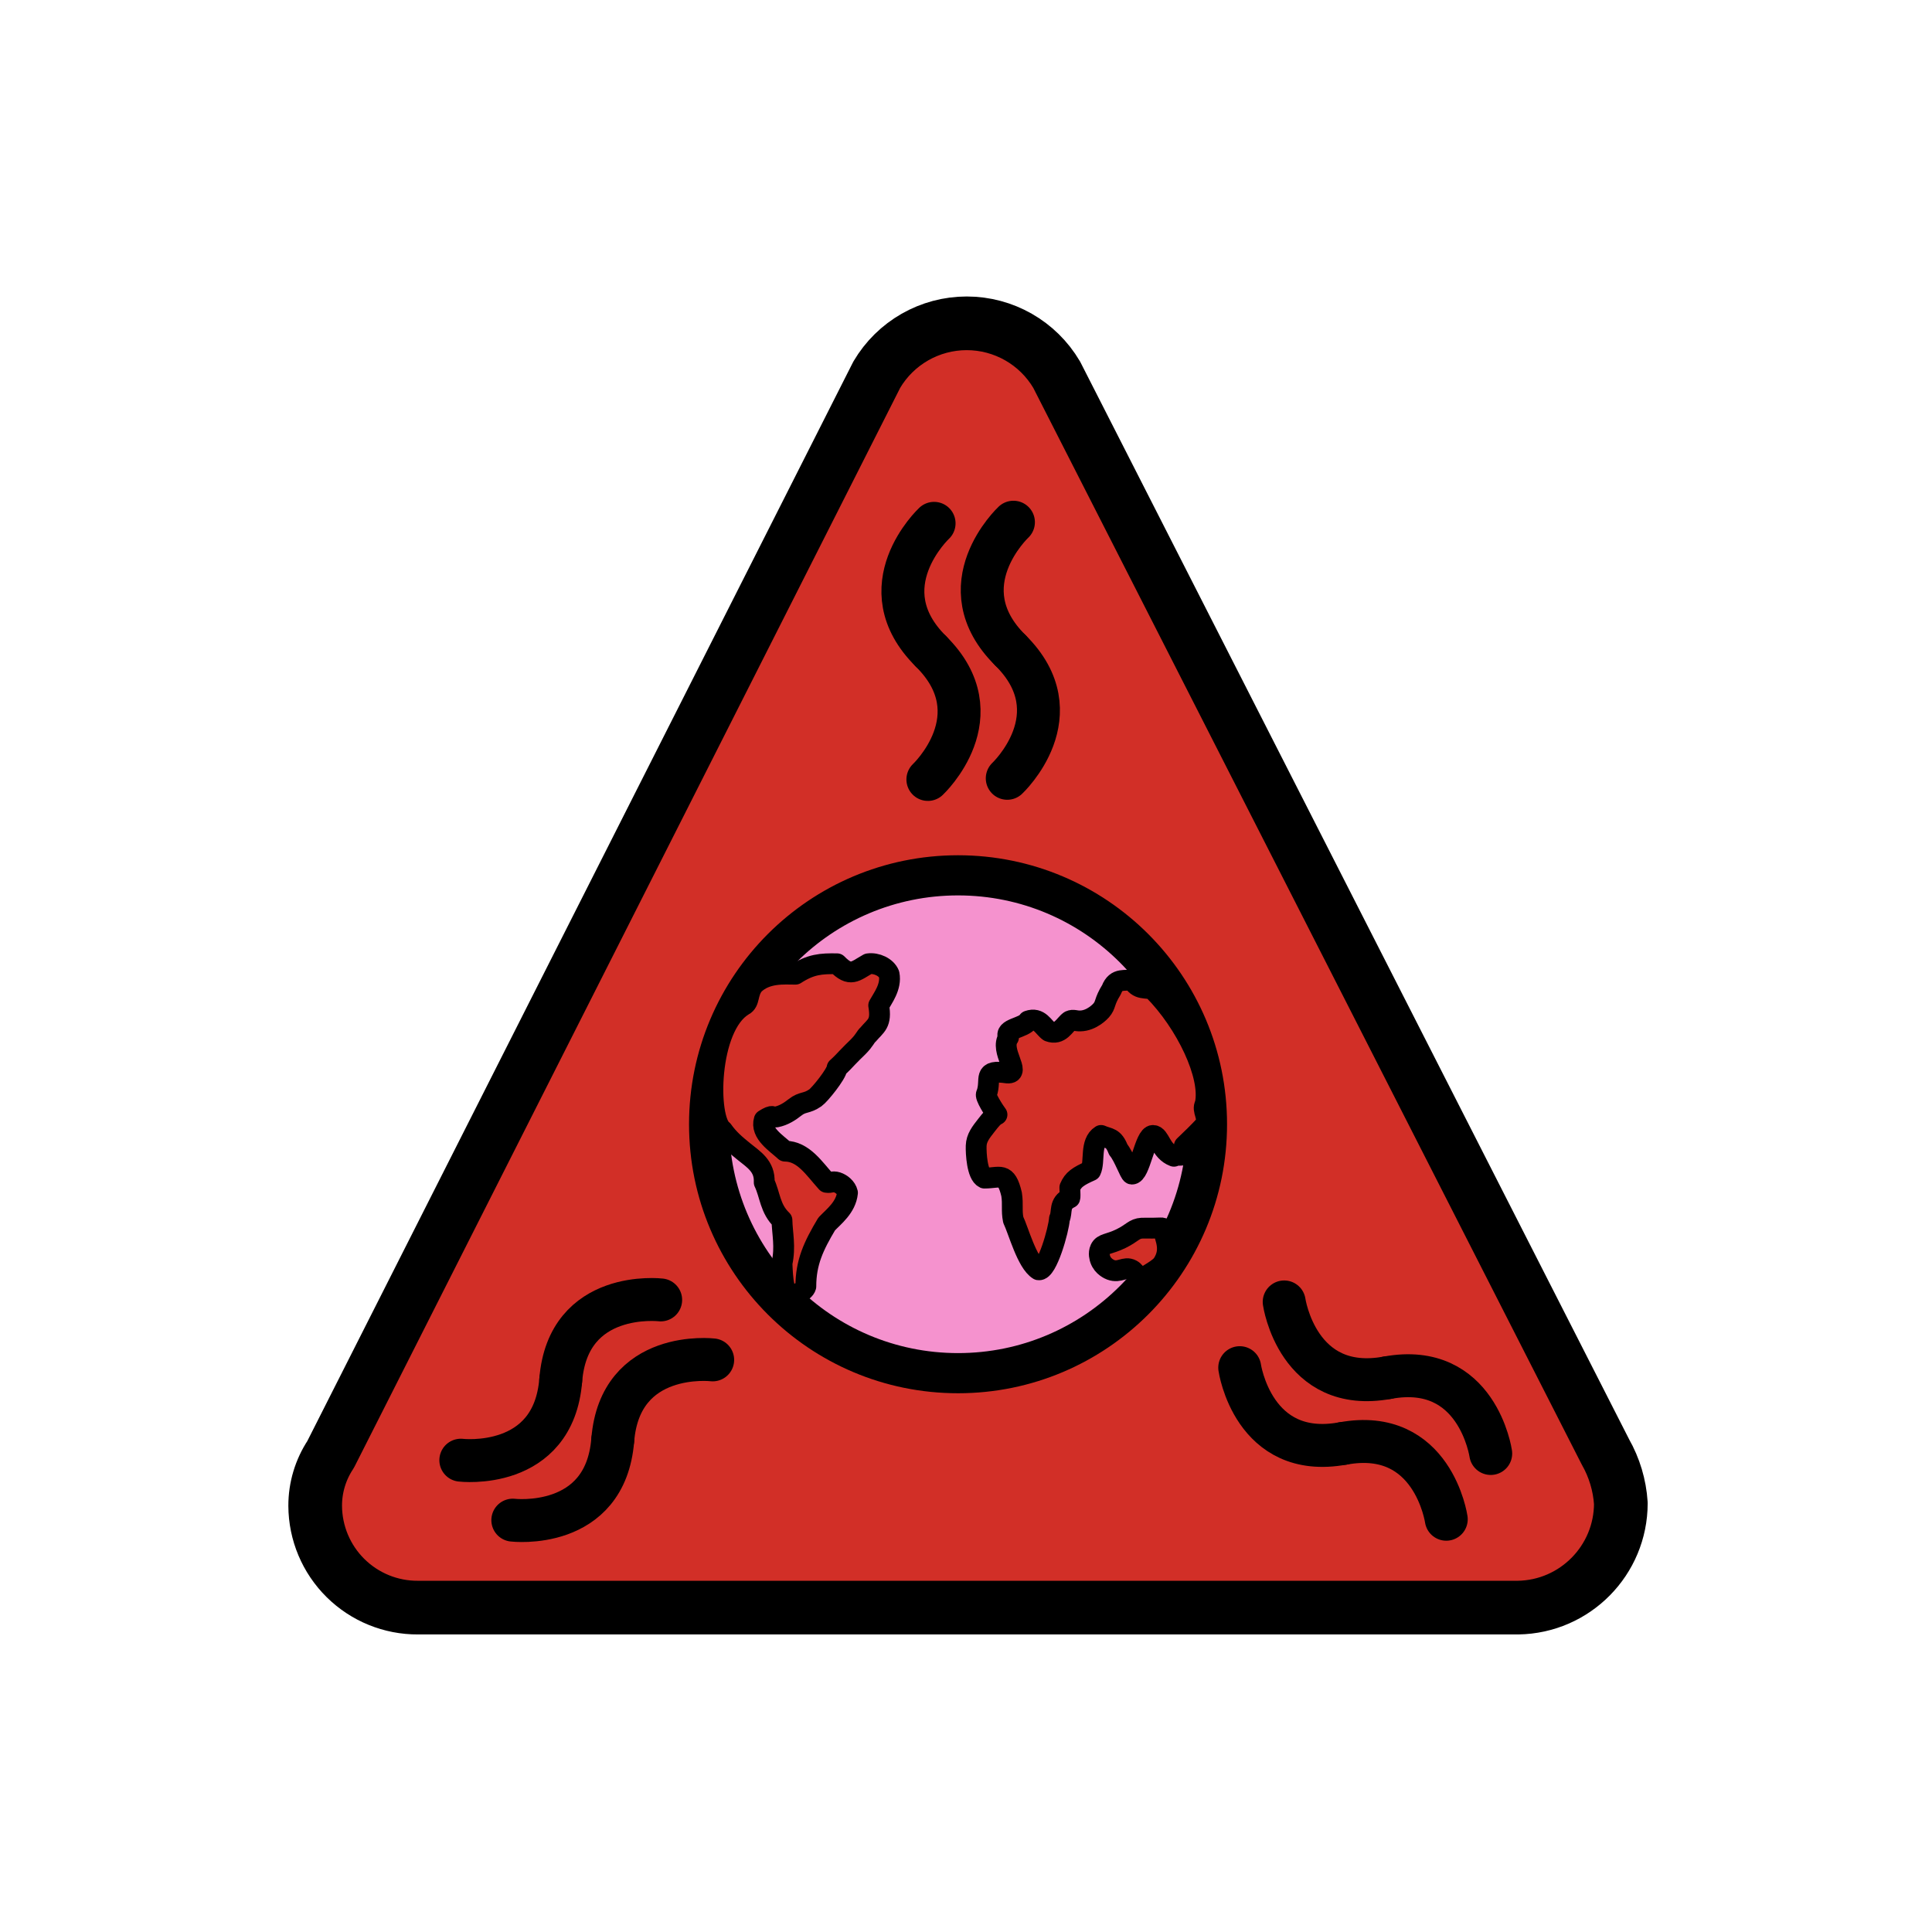
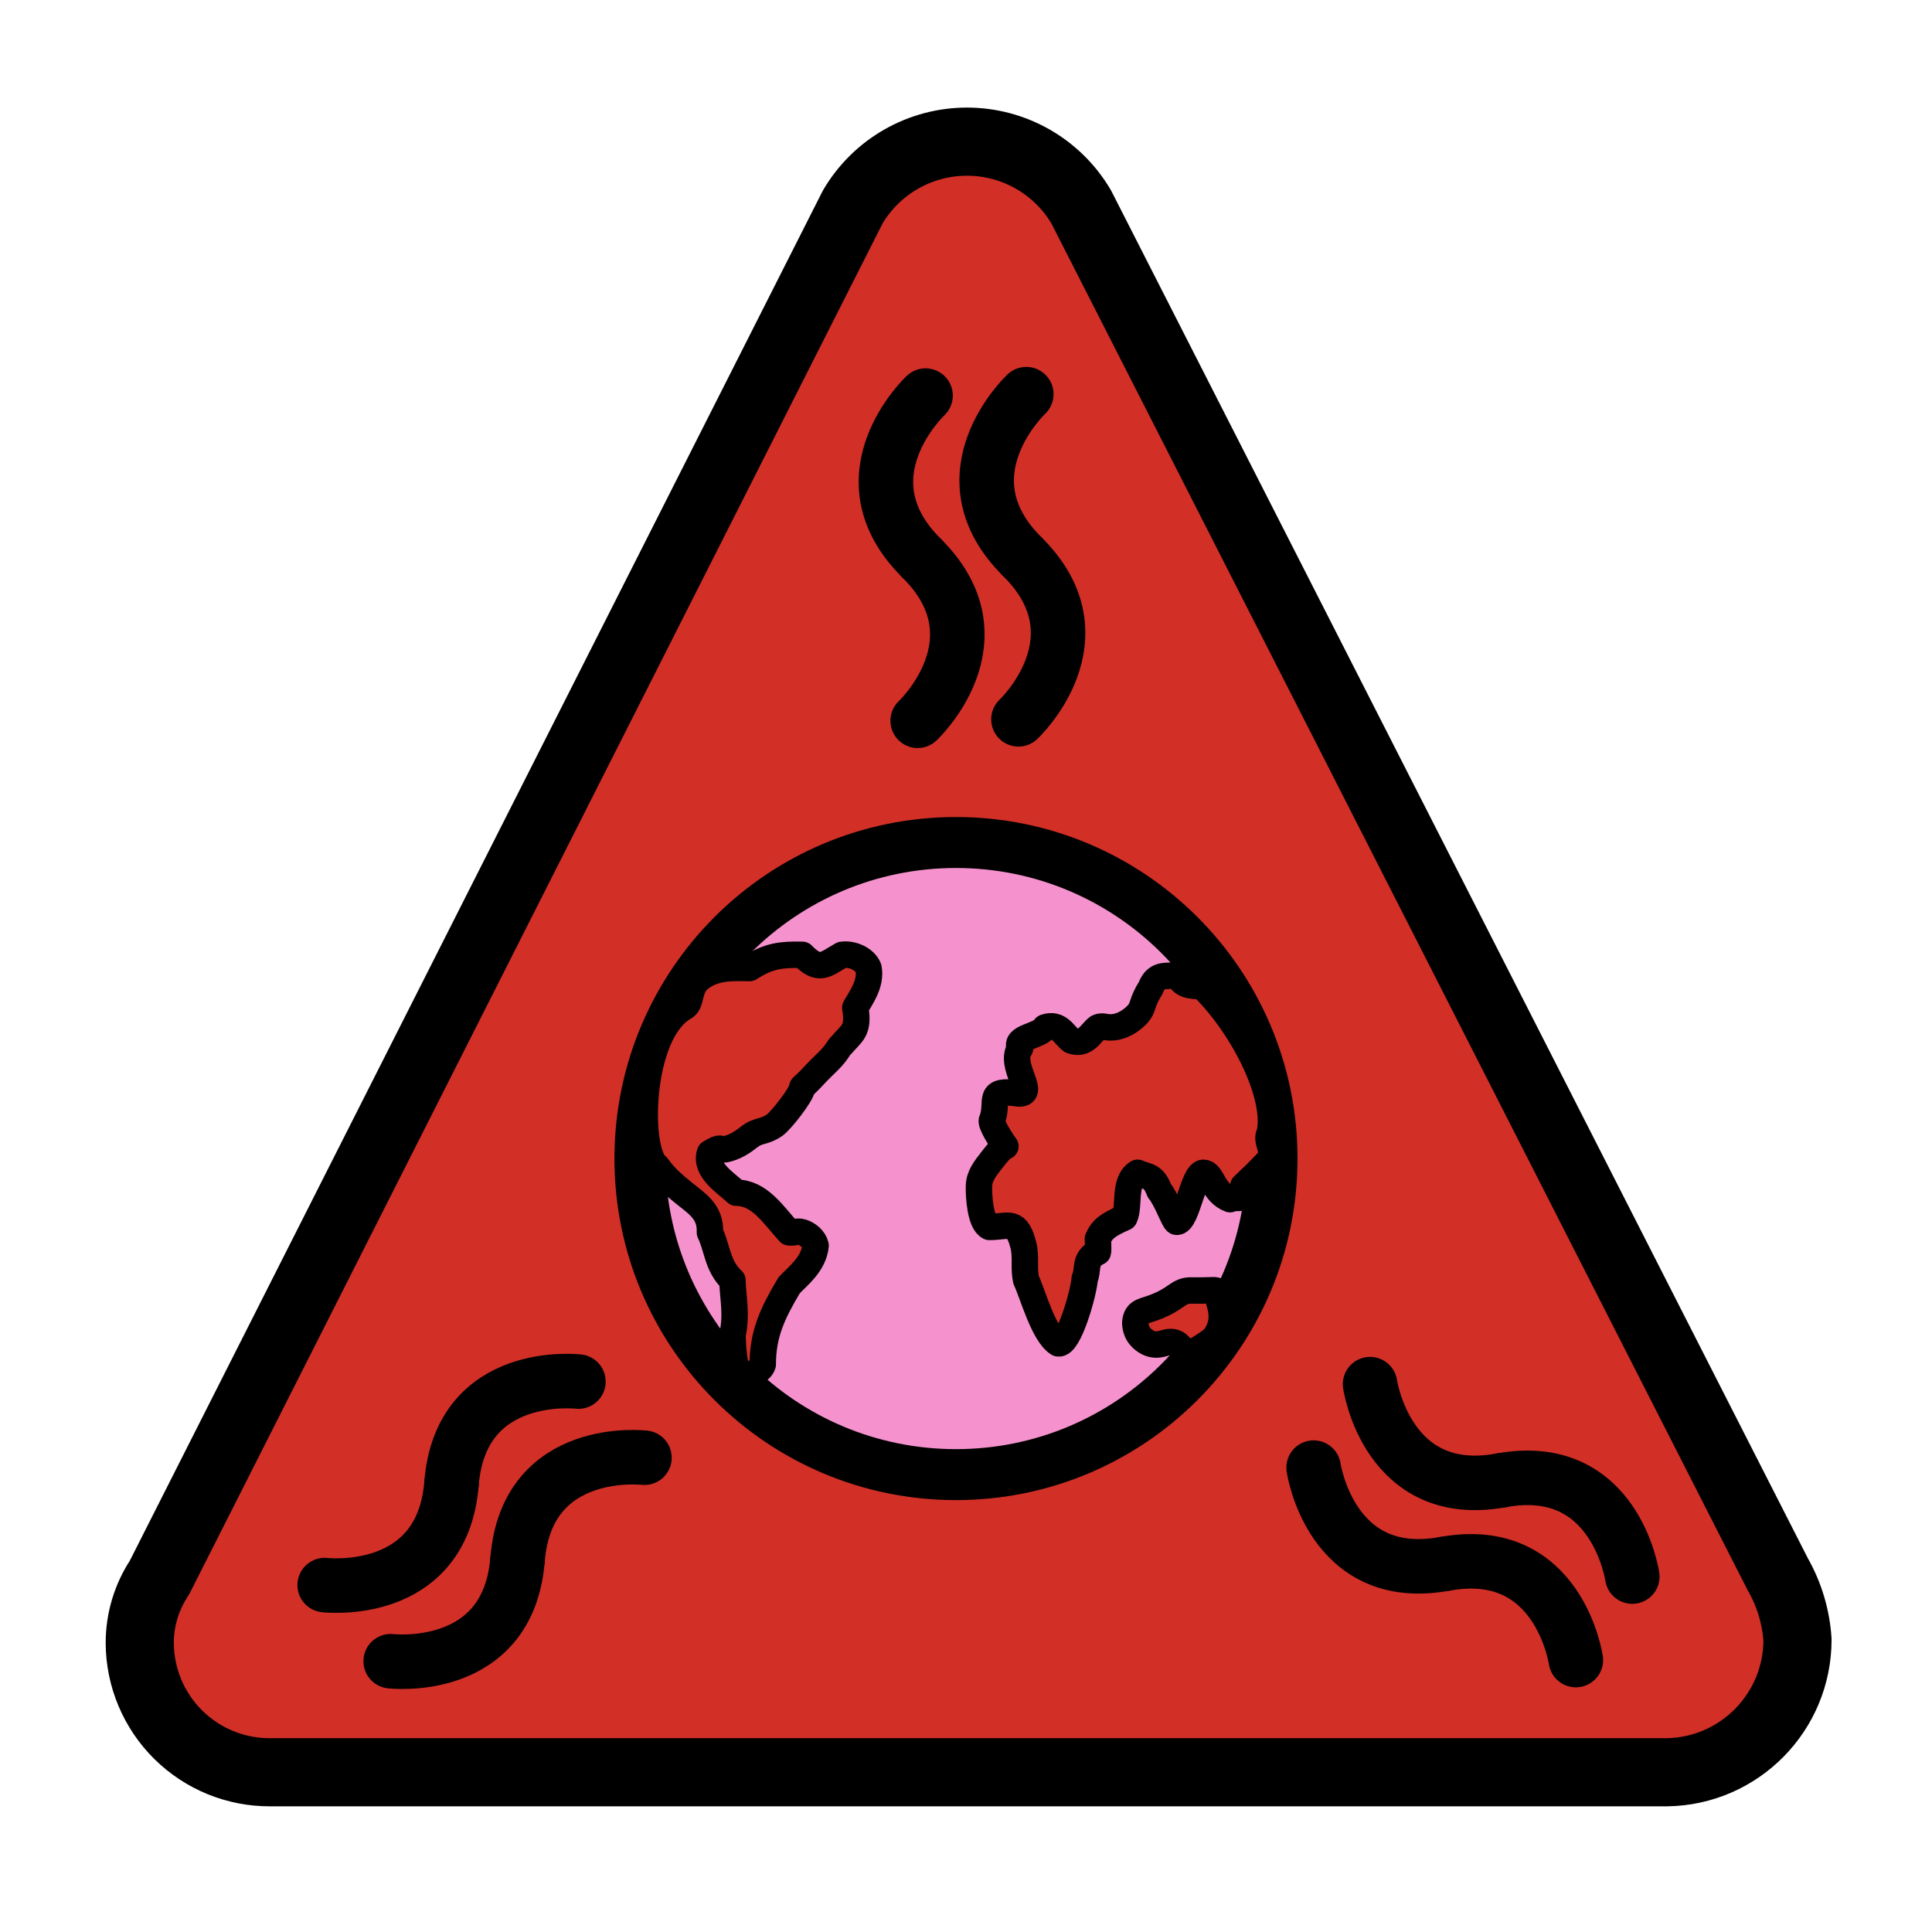
<svg xmlns="http://www.w3.org/2000/svg" version="1.1" viewBox="0 0 72 72" id="emoji">
  <defs id="defs23" />
  <g id="color">
-     <path fill="#fcea2b" d="M32.674,13.965a3.892,3.892,0,0,1,6.706,0l20.449,40.142a4.462,4.462,0,0,1,.575,1.916,3.891,3.891,0,0,1-3.832,3.888H15.578a3.809,3.809,0,0,1-3.832-3.792,3.454,3.454,0,0,1,.575-1.916l20.353-40.238" id="path2" style="fill:#d22f27;fill-opacity:1" />
+     <path fill="#fcea2b" d="m 31.78,7.711 a 4.942,4.942 0 0 1 8.515,0 L 66.258,58.678 a 5.665,5.665 0 0 1 0.73,2.433 4.941,4.941 0 0 1 -4.866,4.936 H 10.074 a 4.836,4.836 0 0 1 -4.866,-4.814 4.386,4.386 0 0 1 0.73,-2.433 L 31.78,7.711" id="path2" style="fill:#d22f27;fill-opacity:1;stroke-width:1.27" />
    <g id="g991" transform="matrix(0.8186233,0,0,0.8186233,6.07403,5.49099)">
-       <circle style="fill:#f592ce;fill-opacity:1;fill-rule:evenodd;stroke:#000000;stroke-width:1.828;stroke-miterlimit:4;stroke-dasharray:none;stroke-opacity:1" id="path850" cx="36.194" cy="44.473" r="11.332" />
+       <circle style="fill:#f592ce;fill-opacity:1;fill-rule:evenodd;stroke:#000000;stroke-width:2.32;stroke-miterlimit:4;stroke-dasharray:none;stroke-opacity:1" id="path850" cx="36.1" cy="46.035" r="14.388" />
      <g id="g935" transform="translate(51.98932,41.90632)" style="fill:#d22f27;fill-opacity:1">
        <g id="g972" transform="matrix(0.4738451,0,0,0.4738451,-5.00142,6.623657)" style="fill:#d22f27;fill-opacity:1">
-           <path fill="none" stroke="#000000" stroke-linecap="round" stroke-linejoin="round" stroke-miterlimit="10" stroke-width="2" d="m -34.401,-13.978 c -0.042,0.583 -1.667,2.586 -2.083,2.875 -0.868,0.603 -1.207,0.327 -1.964,0.922 -0.479,0.377 -1.079,0.781 -1.812,0.922 -0.406,0.078 -0.227,-0.306 -1.141,0.281 -0.396,1.288 1.204,2.248 2,3 1.774,0.016 2.791,1.662 4,3 0.405,0.068 0.551,-0.144 1,0 0.411,0.132 0.883,0.501 1,1 -0.142,1.405 -1.335,2.299 -2,3 -1.262,2.117 -2,3.689 -2,6 -0.131,0.497 -1.14,0.932 -1.521,0.875 -0.75,-0.113 -0.736,-2.703 -0.771,-3.104 0.351,-1.574 0.024,-2.874 -0.003,-4.141 -1.16,-1.098 -1.135,-2.447 -1.706,-3.63 0.077,-1.581 -1.038,-2.211 -2,-3 -0.735,-0.601 -1.387,-1.134 -2,-2 -1.512,-1.044 -1.403,-9.973 2,-12 0.647,-0.324 0.338,-1.181 1,-2 1.202,-1.187 2.961,-1 4,-1 1.474,-0.958 2.459,-1.029 4,-1 1.289,1.323 1.717,0.725 3,0 0.789,-0.111 1.727,0.321 2,1 0.241,1.208 -0.624,2.311 -1,3 0.3,1.769 -0.277,1.913 -1.031,2.812 -0.243,0.2 -0.302,0.521 -0.969,1.188 -0.333,0.333 -0.679,0.654 -1,1 -0.731,0.788 -0.847,0.847 -1,1" id="path16" style="fill:#d22f27;fill-opacity:1" />
-           <path fill="none" stroke="#000000" stroke-linecap="round" stroke-linejoin="round" stroke-miterlimit="10" stroke-width="2" d="m -19.037,-9.487 c -0.233,-0.296 -1.228,-1.826 -1,-2 0.52,-1.449 -0.5,-2.356 2,-2 1.386,0.09 -0.787,-2.173 0.108,-3.42 -0.468,-0.864 1.491,-0.895 1.892,-1.58 1.093,-0.384 1.457,0.624 2,1 1.089,0.397 1.474,-0.635 2,-1 0.343,-0.154 0.513,0.011 1,0 1.117,-0.024 1.939,-0.931 2,-1 0.503,-0.571 0.248,-0.799 1,-2 0.464,-1.23 1.333,-0.751 2,-1 0.521,1.124 1.368,0.7 2,1 3.179,3.201 5.603,8.298 5,11 -0.345,0.613 0.386,1.185 0,2 -0.661,0.724 -1.377,1.404 -2,2 0.648,1.311 -0.714,0.714 -1,1 -1.29,-0.484 -1.342,-1.97 -2,-2 -0.789,-0.036 -1.269,3.789 -2.048,3.711 -0.175,-0.018 -0.751,-1.695 -1.301,-2.35 -0.463,-1.205 -0.892,-1.024 -1.651,-1.361 -1.084,0.679 -0.574,2.511 -0.991,3.384 -1.229,0.546 -1.693,0.863 -2.009,1.616 0.021,0.614 0.03,0.922 0,1 -1.099,0.524 -0.686,1.349 -1,2 -0.06,1.034 -1.19,5.057 -2,4.909 -1.119,-0.677 -1.946,-3.788 -2.436,-4.8 -0.185,-0.915 -0.008,-1.465 -0.161,-2.454 -0.523,-2.208 -1.097,-1.557 -2.612,-1.557 -0.703,-0.324 -0.814,-2.387 -0.791,-3.097 0.025,-0.759 0.444,-1.293 1,-2 0.436,-0.554 0.653,-0.832 1,-1" id="path18" style="fill:#d22f27;fill-opacity:1" />
-           <path fill="none" stroke="#000000" stroke-linecap="round" stroke-linejoin="round" stroke-miterlimit="10" stroke-width="2" d="m -7.112,2.421 c -1.18,0.579 -1.744,0.453 -2,1 -0.199,0.424 -0.039,0.886 0,1 0.243,0.704 0.925,0.972 1,1 0.864,0.324 1.339,-0.354 2,0 0.504,0.271 0.426,0.771 1,1 -0.097,-0.239 1.41,-0.86 1.944,-1.503 0.957,-1.394 0.296,-2.513 0.056,-3.497 -0.126,-0.043 -0.138,-0.012 -1,0 -0.731,0.01 -0.806,-0.012 -1,0 -0.765,0.046 -0.904,0.462 -2,1 z" id="path20" style="fill:#d22f27;fill-opacity:1" />
+           <path fill="none" stroke="#000000" stroke-linecap="round" stroke-linejoin="round" stroke-miterlimit="10" stroke-width="2.539" d="m -37.734,-12.142 c -0.053,0.741 -2.117,3.283 -2.645,3.65 -1.102,0.766 -1.533,0.415 -2.493,1.17 -0.609,0.479 -1.369,0.991 -2.301,1.17 -0.516,0.099 -0.288,-0.388 -1.448,0.357 -0.502,1.635 1.529,2.854 2.539,3.809 2.253,0.02 3.544,2.11 5.079,3.809 0.515,0.086 0.699,-0.183 1.27,0 0.522,0.168 1.121,0.636 1.27,1.27 -0.18,1.783 -1.695,2.918 -2.539,3.809 -1.602,2.687 -2.539,4.684 -2.539,7.618 -0.166,0.631 -1.447,1.184 -1.931,1.111 -0.952,-0.143 -0.935,-3.432 -0.979,-3.941 0.446,-1.999 0.031,-3.65 -0.003,-5.257 -1.473,-1.395 -1.441,-3.106 -2.166,-4.609 0.098,-2.007 -1.318,-2.808 -2.539,-3.809 -0.933,-0.763 -1.761,-1.44 -2.539,-2.539 -1.92,-1.325 -1.782,-12.663 2.539,-15.236 0.821,-0.411 0.429,-1.499 1.27,-2.539 1.526,-1.508 3.76,-1.27 5.079,-1.27 1.871,-1.216 3.122,-1.307 5.079,-1.27 1.636,1.68 2.18,0.921 3.809,0 1.001,-0.141 2.193,0.408 2.539,1.27 0.307,1.533 -0.792,2.934 -1.27,3.809 0.381,2.246 -0.352,2.428 -1.309,3.571 -0.309,0.254 -0.384,0.661 -1.23,1.508 -0.423,0.423 -0.863,0.831 -1.27,1.27 -0.928,1 -1.076,1.076 -1.27,1.27" id="path16" style="fill:#d22f27;fill-opacity:1" />
+           <path fill="none" stroke="#000000" stroke-linecap="round" stroke-linejoin="round" stroke-miterlimit="10" stroke-width="2.539" d="m -18.227,-6.441 c -0.295,-0.376 -1.559,-2.318 -1.27,-2.539 0.66,-1.84 -0.635,-2.991 2.539,-2.539 1.76,0.114 -1,-2.759 0.138,-4.342 -0.594,-1.097 1.894,-1.136 2.402,-2.006 1.388,-0.487 1.849,0.792 2.539,1.27 1.382,0.505 1.872,-0.806 2.539,-1.27 0.435,-0.196 0.651,0.013 1.27,0 1.419,-0.031 2.462,-1.182 2.539,-1.27 0.639,-0.725 0.315,-1.015 1.27,-2.539 0.59,-1.562 1.692,-0.954 2.539,-1.27 0.662,1.427 1.738,0.888 2.539,1.27 4.036,4.065 7.113,10.536 6.348,13.966 -0.438,0.779 0.49,1.504 0,2.539 -0.839,0.919 -1.748,1.782 -2.539,2.539 0.823,1.664 -0.907,0.907 -1.27,1.27 -1.638,-0.614 -1.704,-2.501 -2.539,-2.539 -1.002,-0.045 -1.612,4.811 -2.6,4.712 -0.222,-0.022 -0.953,-2.152 -1.652,-2.983 -0.587,-1.53 -1.132,-1.3 -2.096,-1.729 -1.376,0.862 -0.728,3.188 -1.258,4.297 -1.56,0.693 -2.15,1.096 -2.551,2.052 0.026,0.779 0.039,1.171 0,1.27 -1.395,0.666 -0.871,1.713 -1.27,2.539 -0.076,1.313 -1.511,6.421 -2.539,6.233 -1.421,-0.86 -2.471,-4.809 -3.093,-6.095 -0.234,-1.162 -0.01,-1.859 -0.205,-3.116 -0.664,-2.803 -1.393,-1.977 -3.317,-1.977 -0.892,-0.411 -1.033,-3.03 -1.004,-3.933 0.031,-0.964 0.564,-1.641 1.27,-2.539 0.553,-0.704 0.83,-1.056 1.27,-1.27" id="path18" style="fill:#d22f27;fill-opacity:1" />
+           <path fill="none" stroke="#000000" stroke-linecap="round" stroke-linejoin="round" stroke-miterlimit="10" stroke-width="2.539" d="m -3.087,8.679 c -1.498,0.736 -2.214,0.575 -2.539,1.27 -0.252,0.539 -0.05,1.125 0,1.27 0.308,0.894 1.174,1.234 1.27,1.27 1.097,0.411 1.7,-0.45 2.539,0 0.64,0.343 0.54,0.979 1.27,1.27 -0.123,-0.304 1.79,-1.091 2.468,-1.909 1.216,-1.77 0.376,-3.191 0.072,-4.44 -0.16,-0.055 -0.175,-0.015 -1.27,0 -0.928,0.013 -1.024,-0.015 -1.27,0 -0.971,0.059 -1.148,0.587 -2.539,1.27 z" id="path20" style="fill:#d22f27;fill-opacity:1" />
        </g>
      </g>
    </g>
-     <g id="g1097" transform="translate(0.1584775,-0.4098211)" style="stroke:#000000;stroke-opacity:1;stroke-width:0.033;stroke-miterlimit:4;stroke-dasharray:none">
+     <g id="g1097" transform="matrix(1.269657,0,0,1.269657,-9.503835,-10.53983)" style="stroke:#000000;stroke-width:0.033;stroke-miterlimit:4;stroke-dasharray:none;stroke-opacity:1">
      <g id="g927">
        <g id="g887" style="stroke-width:1.6;stroke-miterlimit:4;stroke-dasharray:none" transform="translate(-0.2505758,-0.7390254)">
          <path fill="none" stroke="#000000" stroke-linecap="round" stroke-linejoin="round" stroke-width="0.581" d="m 55.647,55.316 c 0,0 -0.497,-3.441 -3.848,-2.824" id="path27-5" style="stroke:#000000;stroke-width:1.6;stroke-miterlimit:4;stroke-dasharray:none;stroke-opacity:1" />
          <path fill="none" stroke="#000000" stroke-linecap="round" stroke-linejoin="round" stroke-width="0.581" d="m 47.95,49.668 c 0,0 0.497,3.441 3.848,2.824" id="path29-6" style="stroke:#000000;stroke-width:1.6;stroke-miterlimit:4;stroke-dasharray:none;stroke-opacity:1" />
        </g>
        <g id="g891" style="stroke-width:1.6;stroke-miterlimit:4;stroke-dasharray:none" transform="translate(-0.6843855,-0.4073579)">
          <path fill="none" stroke="#000000" stroke-linecap="round" stroke-linejoin="round" stroke-width="0.581" d="m 54.424,57.435 c 0,0 -0.497,-3.441 -3.848,-2.824" id="path23-5" style="stroke:#000000;stroke-width:1.6;stroke-miterlimit:4;stroke-dasharray:none;stroke-opacity:1" />
          <path fill="none" stroke="#000000" stroke-linecap="round" stroke-linejoin="round" stroke-width="0.581" d="m 46.727,51.786 c 0,0 0.497,3.441 3.848,2.824" id="path25-3" style="stroke:#000000;stroke-width:1.6;stroke-miterlimit:4;stroke-dasharray:none;stroke-opacity:1" />
        </g>
      </g>
    </g>
-     <g id="g1097-6" transform="rotate(-75,36.01261,71.56397)" style="stroke:#000000;stroke-width:0.033;stroke-miterlimit:4;stroke-dasharray:none;stroke-opacity:1">
+     <g id="g1097-6" transform="matrix(0.3286114,-1.226394,1.226394,0.3286114,-63.58119,101.4911)" style="stroke:#000000;stroke-width:0.033;stroke-miterlimit:4;stroke-dasharray:none;stroke-opacity:1">
      <g id="g927-2">
        <g id="g887-6" style="stroke-width:1.6;stroke-miterlimit:4;stroke-dasharray:none" transform="translate(-0.2505758,-0.7390254)">
          <path fill="none" stroke="#000000" stroke-linecap="round" stroke-linejoin="round" stroke-width="0.581" d="m 55.647,55.316 c 0,0 -0.497,-3.441 -3.848,-2.824" id="path27-5-1" style="stroke:#000000;stroke-width:1.6;stroke-miterlimit:4;stroke-dasharray:none;stroke-opacity:1" />
          <path fill="none" stroke="#000000" stroke-linecap="round" stroke-linejoin="round" stroke-width="0.581" d="m 47.95,49.668 c 0,0 0.497,3.441 3.848,2.824" id="path29-6-8" style="stroke:#000000;stroke-width:1.6;stroke-miterlimit:4;stroke-dasharray:none;stroke-opacity:1" />
        </g>
        <g id="g891-7" style="stroke-width:1.6;stroke-miterlimit:4;stroke-dasharray:none" transform="translate(-0.6843855,-0.4073579)">
          <path fill="none" stroke="#000000" stroke-linecap="round" stroke-linejoin="round" stroke-width="0.581" d="m 54.424,57.435 c 0,0 -0.497,-3.441 -3.848,-2.824" id="path23-5-9" style="stroke:#000000;stroke-width:1.6;stroke-miterlimit:4;stroke-dasharray:none;stroke-opacity:1" />
          <path fill="none" stroke="#000000" stroke-linecap="round" stroke-linejoin="round" stroke-width="0.581" d="m 46.727,51.786 c 0,0 0.497,3.441 3.848,2.824" id="path25-3-2" style="stroke:#000000;stroke-width:1.6;stroke-miterlimit:4;stroke-dasharray:none;stroke-opacity:1" />
        </g>
      </g>
    </g>
-     <g id="g1097-0" transform="rotate(55.11211,70.96983,24.67853)" style="stroke:#000000;stroke-width:0.033;stroke-miterlimit:4;stroke-dasharray:none;stroke-opacity:1">
+     <g id="g1097-0" transform="matrix(0.7262089,1.041465,-1.041465,0.7262089,54.56519,-70.52059)" style="stroke:#000000;stroke-width:0.033;stroke-miterlimit:4;stroke-dasharray:none;stroke-opacity:1">
      <g id="g927-23">
        <g id="g887-7" style="stroke-width:1.6;stroke-miterlimit:4;stroke-dasharray:none" transform="translate(-0.2505758,-0.7390254)">
          <path fill="none" stroke="#000000" stroke-linecap="round" stroke-linejoin="round" stroke-width="0.581" d="m 55.647,55.316 c 0,0 -0.497,-3.441 -3.848,-2.824" id="path27-5-5" style="stroke:#000000;stroke-width:1.6;stroke-miterlimit:4;stroke-dasharray:none;stroke-opacity:1" />
          <path fill="none" stroke="#000000" stroke-linecap="round" stroke-linejoin="round" stroke-width="0.581" d="m 47.95,49.668 c 0,0 0.497,3.441 3.848,2.824" id="path29-6-9" style="stroke:#000000;stroke-width:1.6;stroke-miterlimit:4;stroke-dasharray:none;stroke-opacity:1" />
        </g>
        <g id="g891-2" style="stroke-width:1.6;stroke-miterlimit:4;stroke-dasharray:none" transform="translate(-0.6843855,-0.4073579)">
          <path fill="none" stroke="#000000" stroke-linecap="round" stroke-linejoin="round" stroke-width="0.581" d="m 54.424,57.435 c 0,0 -0.497,-3.441 -3.848,-2.824" id="path23-5-2" style="stroke:#000000;stroke-width:1.6;stroke-miterlimit:4;stroke-dasharray:none;stroke-opacity:1" />
          <path fill="none" stroke="#000000" stroke-linecap="round" stroke-linejoin="round" stroke-width="0.581" d="m 46.727,51.786 c 0,0 0.497,3.441 3.848,2.824" id="path25-3-8" style="stroke:#000000;stroke-width:1.6;stroke-miterlimit:4;stroke-dasharray:none;stroke-opacity:1" />
        </g>
      </g>
    </g>
  </g>
-   <g id="line">
-     <path fill="none" stroke="#000" stroke-linecap="round" stroke-linejoin="round" stroke-width="2" d="M32.674,13.965a3.892,3.892,0,0,1,6.706,0l20.449,40.142a4.462,4.462,0,0,1,.575,1.916,3.891,3.891,0,0,1-3.832,3.888H15.578a3.809,3.809,0,0,1-3.832-3.792,3.454,3.454,0,0,1,.575-1.916l20.353-40.238" id="path17" />
+   <g id="line" transform="matrix(1.269657,0,0,1.269657,-9.705047,-10.01949)">
+     <path fill="none" stroke="#000000" stroke-linecap="round" stroke-linejoin="round" stroke-width="2" d="m 32.674,13.965 a 3.892,3.892 0 0 1 6.706,0 l 20.449,40.142 a 4.462,4.462 0 0 1 0.575,1.916 3.891,3.891 0 0 1 -3.832,3.888 H 15.578 a 3.809,3.809 0 0 1 -3.832,-3.792 3.454,3.454 0 0 1 0.575,-1.916 l 20.353,-40.238" id="path17" />
  </g>
</svg>
